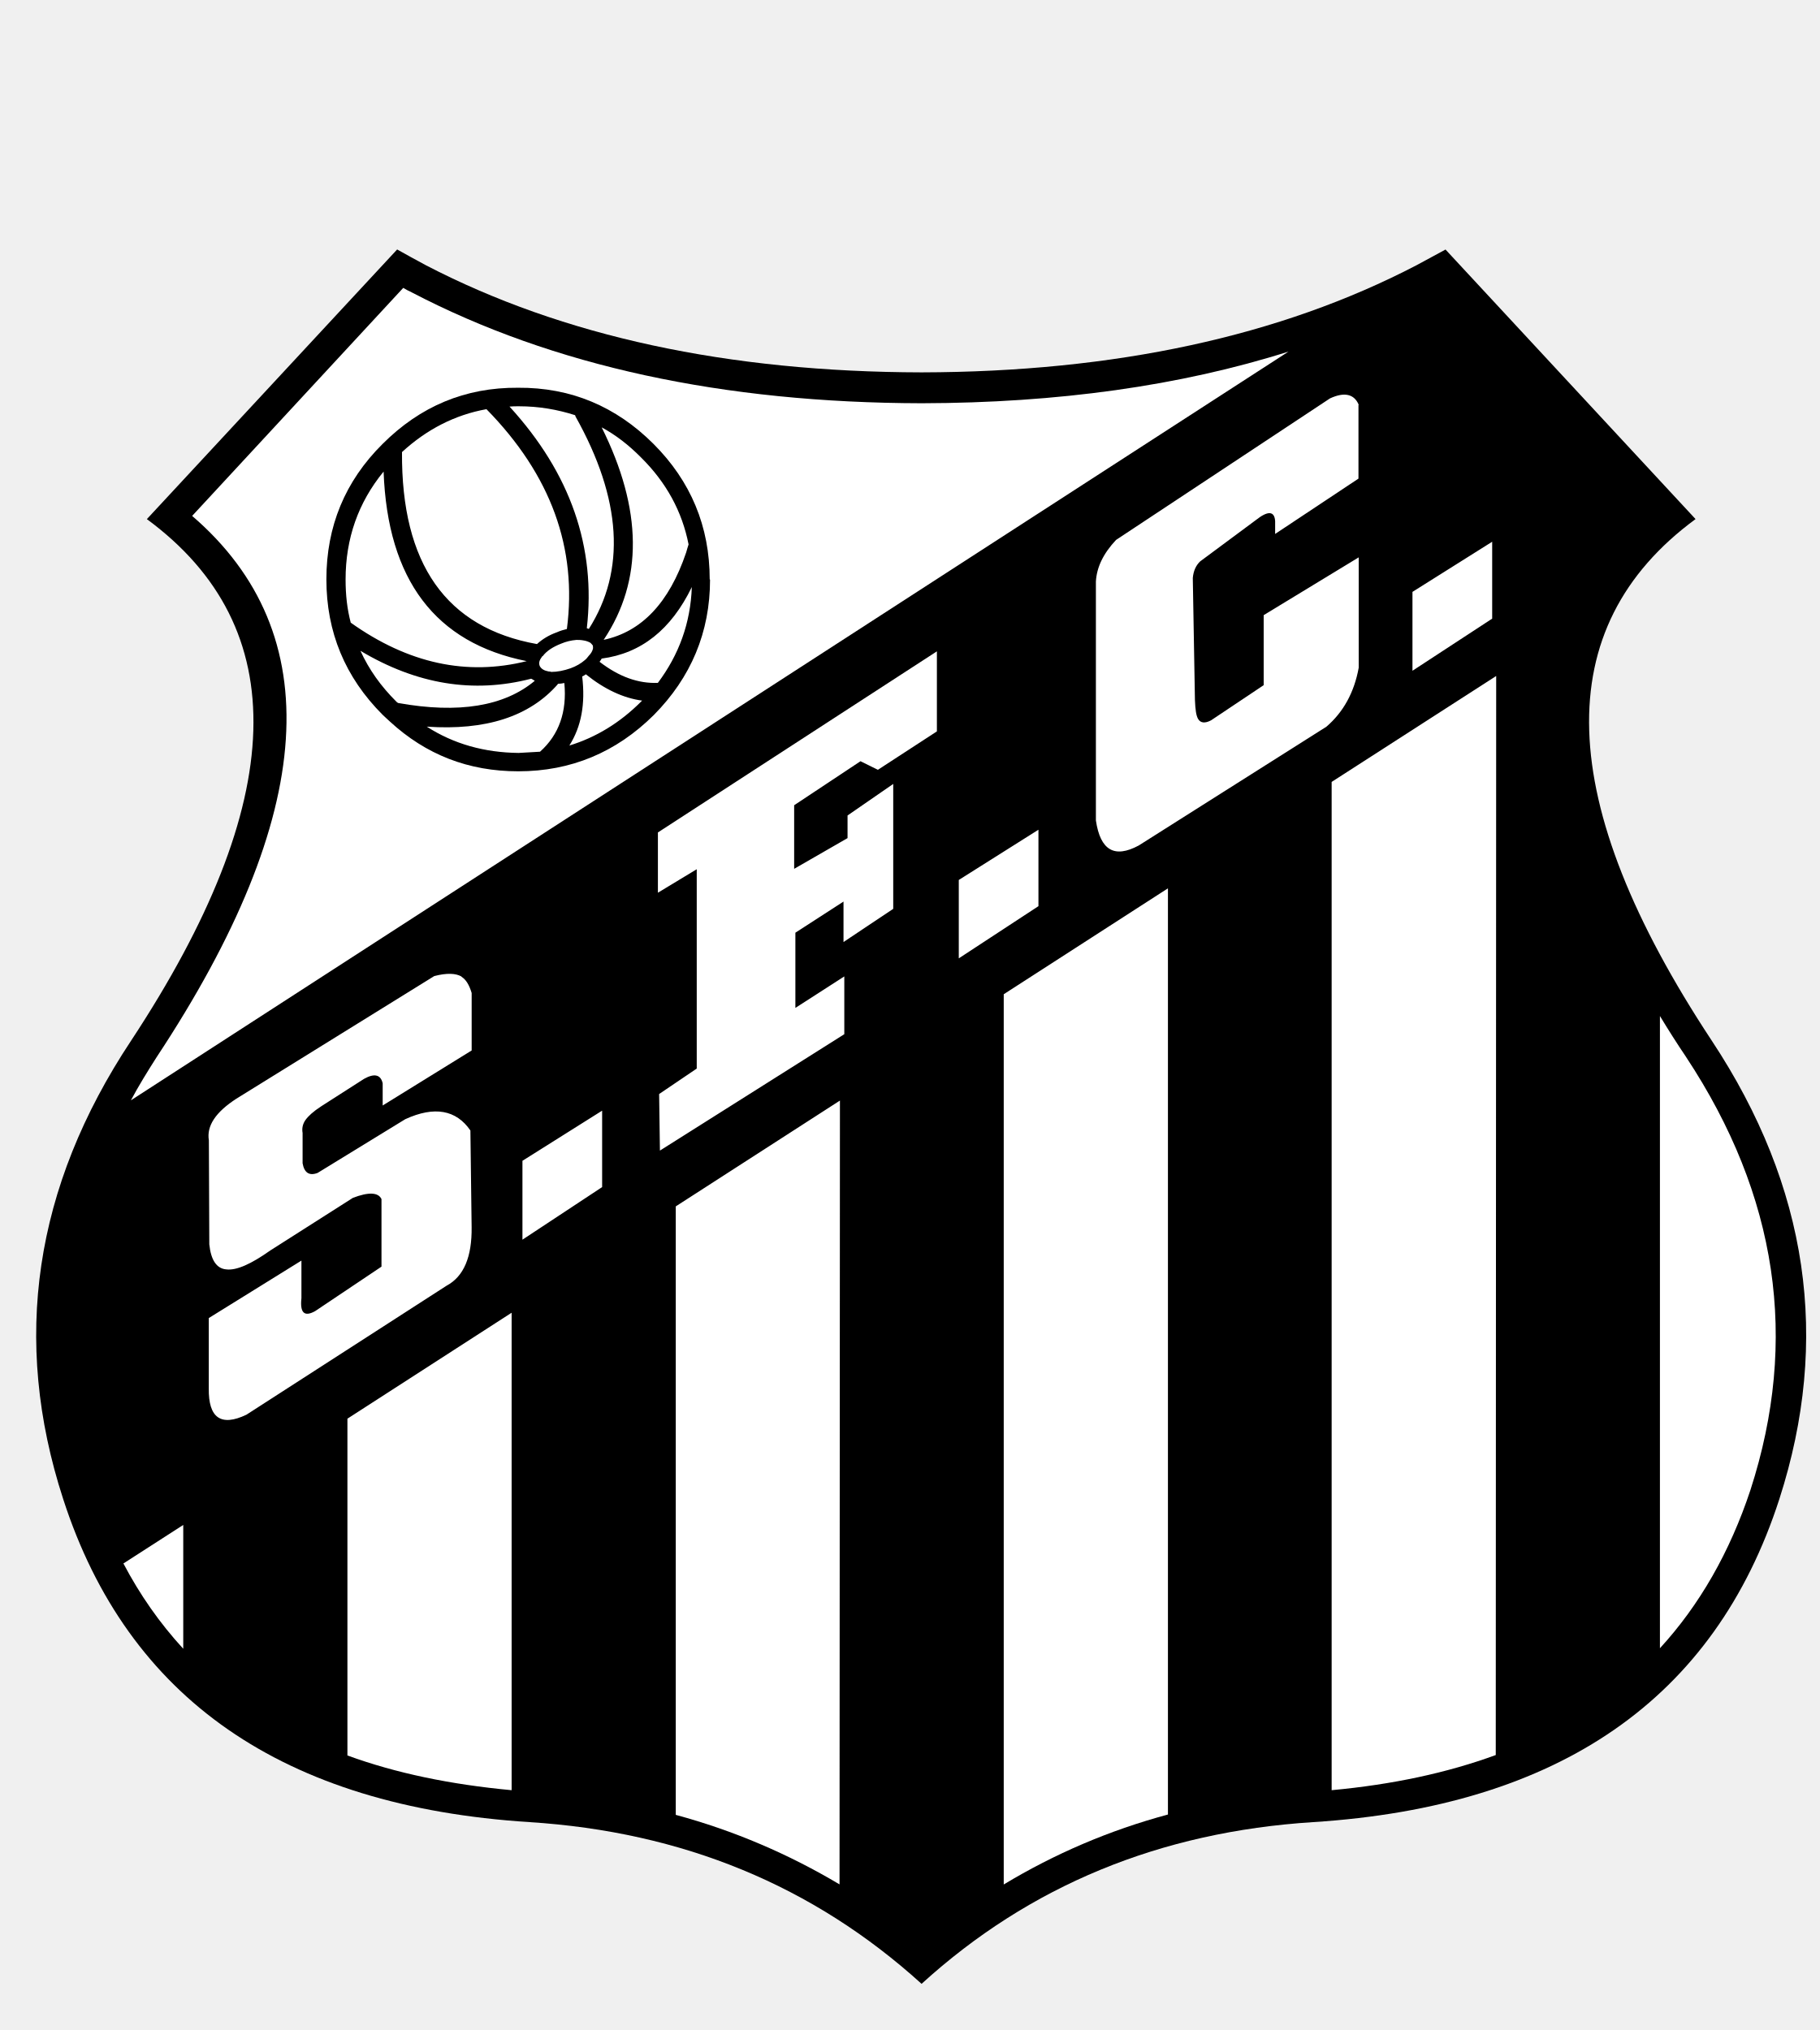
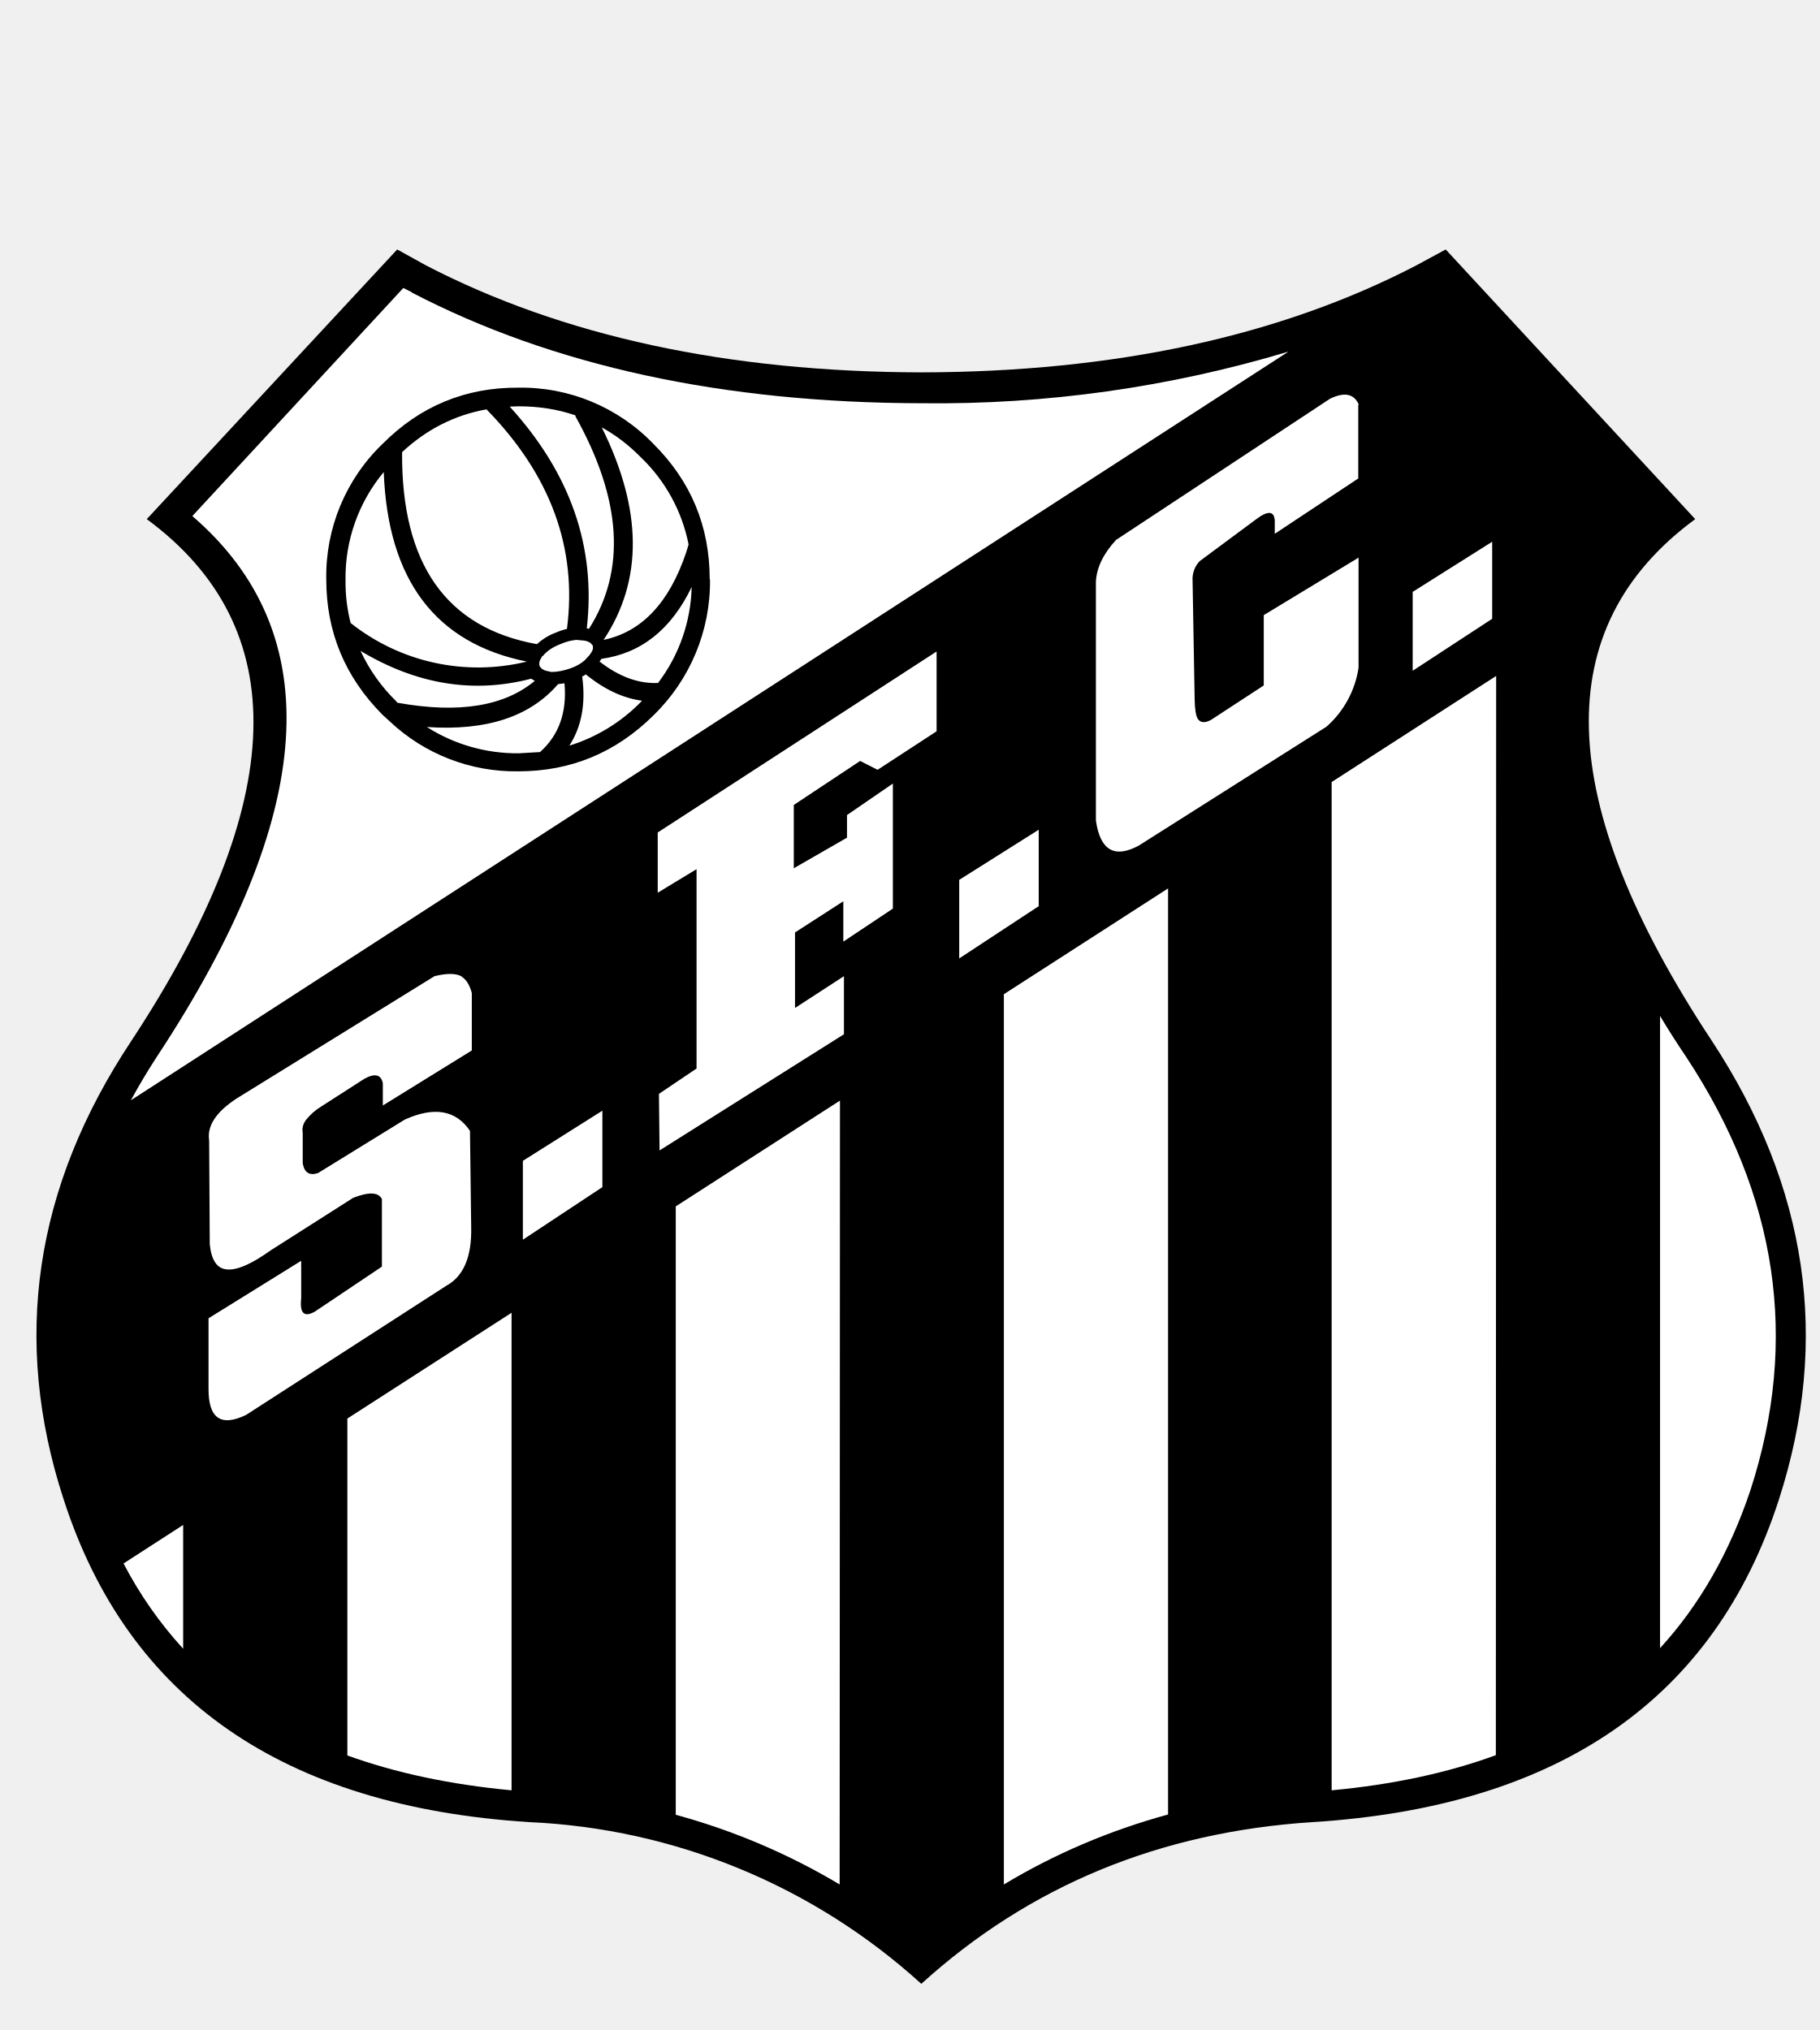
<svg xmlns="http://www.w3.org/2000/svg" viewBox="0 0 595 664">
-   <path d="M472.78 81.6l-9.53 5.16c-44.7 23.28-98.64 34.9-161.85 35.04-63.34-.13-117.3-11.76-162.12-35.04-3.18-1.72-6.35-3.44-9.4-5.16l-81.85 88.2c48.14 35.45 46.42 92.3-5.16 170.6-31.73 47.86-39.14 97.85-22.2 149.95C41.8 555.68 92.6 590.85 173.12 596c50.12 3.18 92.83 20.77 128.27 52.9 35.3-32.13 78-49.72 128.1-52.9 80.5-5.15 131.3-40.32 152.42-105.65 16.8-52.1 9.52-102.1-22.1-149.96-51.7-78.3-53.4-135.2-5.3-170.6l-81.8-88.2z" />
-   <path fill="#FFF" d="M134.65 95.62c-.93-.4-1.86-.92-2.78-1.45l-69.03 74.58c44.7 38.48 40.86 97.6-11.63 177.06-3 4.7-5.9 9.4-8.4 14.1L421.4 115c-35.44 11.23-75.5 16.8-119.94 16.9-65.05-.13-120.6-12.16-166.74-36.23m140 264.3L221 394.6v199.03c19.04 5.15 36.9 12.82 53.56 22.74l.13-256.4zm107.24-69.4l-53.7 34.64V616.4c16.67-10.05 34.53-17.72 53.7-22.88V290.52zM167.3 429.4l-53.68 34.64V574.2c15.87 5.8 33.72 9.5 53.7 11.36V429.4zM59.93 498.8l-19.57 12.6c5.42 10.3 11.9 19.56 19.57 27.9v-40.5zM489.3 221.12l-53.8 34.64v329.8c19.95-1.85 37.8-5.68 53.67-11.5l.14-352.94zm62.16 124.68c-3.04-4.48-5.95-9.1-8.6-13.47v206.8c12.96-14.13 22.88-31.46 29.62-51.82 15.87-49.1 8.86-96.2-21.02-141.5m-107.1-213.4c-1.47-3.5-4.64-4.3-9.4-2.1L365 176.6c-4.23 4.5-6.34 9-6.6 13.62v78.14c1.45 9.8 6.08 12.46 14 8.2l61.37-38.85c5.55-4.76 9.12-11.23 10.58-19.3v-36.1l-31.08 18.9v22.9l-17.2 11.5c-1.97 1.05-3.43.9-4.22-.4-.66-1.1-.93-3.05-1.06-6.22l-.7-39.93c.2-2.26 1-4.1 2.4-5.43l18.2-13.5c3.95-3.15 6.1-3.02 6.33.3v4.22l27.25-18.1v-24.1zM287.1 251.8l19.3-12.57v-26.18l-91.24 59.24V292l12.7-7.68v65.2l-12.3 8.33.26 18.5 60.3-38.07v-18.9l-16 10.3v-24.6l15.74-10.18v13.23l16.26-10.85v-40.86l-14.94 10.32v7.4l-17.46 10.05v-20.8l21.7-14.4m-84.5 139.3v-25l-26.06 16.4v25.8m142.7-117.66v25.64l26.05-17.07v-25m-188.7 48c-1.9-1.06-4.8-1.2-8.9-.13l-64.7 40.1c-6.75 4.38-9.8 8.87-9 13.64l.14 34c.53 5.17 2.4 7.95 5.56 8.2 3.3.4 8.04-1.7 14.4-6.2l27-17.2c5.12-1.96 8.3-1.83 9.35.4v22.1l-21.7 14.55c-3.56 1.98-5 .53-4.48-4.23v-12.3l-30.3 18.8v23.02c-.13 9.65 3.97 12.56 12.3 8.6l65.46-42.2c5.68-3.03 8.33-9.5 8.2-19.17l-.4-31.6c-4.63-6.75-11.77-8.07-21.3-3.7l-28.68 17.58c-2.78 1.06-4.37-.13-4.9-3.17v-9.9c-.26-1.45 0-2.9.93-4.23.93-1.3 2.5-2.76 5.16-4.5l14-8.97c3.32-1.86 5.44-1.46 6.1 1.45v7.26l29.1-18v-18.8c-.8-2.65-1.86-4.4-3.32-5.3M488 202.35V177.2l-26.07 16.4v25.8" />
-   <path d="M232.1 189.5c0-17.3-6.2-32.12-18.38-44.3-12.3-12.3-27.1-18.5-44.3-18.37-17.32-.13-32 6.08-44.3 18.38-12.3 12.2-18.38 27-18.38 44.3 0 17.2 6.1 32 18.4 44.3.78.7 1.57 1.5 2.37 2.2 11.8 10.86 25.7 16.28 42 16.28 17.2 0 32-6.2 44.3-18.4 12.18-12.3 18.4-27.1 18.4-44.3m-65.6-56.6c1.06-.1 2-.1 3.05-.1 6.6 0 12.56 1.05 18.38 2.9.15.13.15.26.15.4 15.2 27.1 16.53 50.4 4.37 69.55-.13-.13-.4-.13-.65-.26 3.04-26.45-5.3-50.65-25.26-72.47m21.8 76.3c.67 0 1.46 0 2.25.15.92.13 1.7.4 2.4.8.24.25.5.5.8.9v.15c0 .27.1.54 0 .93-.16.67-.56 1.47-1.35 2.26-.4.52-.8 1.05-1.33 1.45-1.2 1.04-2.77 1.97-4.6 2.63-2.27.8-4.4 1.2-6.37 1.2-.27-.14-.53-.14-.8-.14-1.45-.27-2.38-.8-2.9-1.72-.4-.9-.27-1.83.65-3.02 0 0 .14-.14.14-.28h.15c1.3-1.74 3.4-3.06 6.05-4.1 1.6-.68 3.3-1.07 4.9-1.2m-3.03-3.58c-1.2.3-2.1.55-3.3 1.08-2.64.94-4.75 2.26-6.5 3.85-29.7-5.3-44.4-26.2-44.14-62.8 8.05-7.4 17.3-12.18 27.62-14.03 21.15 21.56 29.74 45.5 26.3 71.94m39.8-27.7c-.27.8-.53 1.73-.8 2.66-5.55 16.4-14.54 25.9-26.97 28.55 12.97-19.4 12.7-42.7-.65-69.5 4.64 2.5 8.87 5.8 12.83 9.8 8.3 8.2 13.48 17.7 15.6 28.53M210 229.16l-.4.4c-6.9 6.88-14.7 11.64-23.4 14.3 3.94-6.23 5.27-13.63 4.2-22.6.4-.16.8-.4 1.2-.7 6.08 4.9 12.3 7.8 18.38 8.6m-13.9-12.7c.27-.4.53-.65.67-1.04 12.97-1.7 22.75-9.5 29.5-23.4-.4 11.77-4.24 22.2-11.1 31.34-6.36.27-12.7-1.98-19.05-6.88M173.7 222c.4.15.66.4 1.2.68-9.93 8.32-24.87 10.83-44.7 7.26-.27-.13-.4-.26-.54-.4-5.17-5.15-9-10.57-11.78-16.66 18.4 10.98 36.9 14.02 55.8 9.13m8.73 1.8v-.14c.7 0 1.5-.13 2.15-.26.9 9.4-1.74 16.92-7.95 22.47-2.26.14-4.64.28-7 .4-11.13-.12-21.18-2.9-30.04-8.6 19.3 1.33 33.6-3.3 42.85-13.87m-67.7-20.1c-1.2-4.5-1.7-9.14-1.7-14.16 0-13.36 4.1-25.13 12.43-35.3 1.3 35.43 16.93 56.06 46.8 62-19.56 4.9-38.73.8-57.5-12.55" />
+   <path d="m472.8 81.6-9.6 5.2q-67 34.8-161.8 35-95-.2-162.1-35l-9.4-5.2L48 169.8q72.2 53.2-5 170.6-47.7 71.8-22.2 150Q52.4 588.3 173 596a204 204 0 0 1 128.3 52.9q53-48.1 128-52.9 120.9-7.6 152.5-105.6 25.2-78.2-22-150-77.6-117.5-5.4-170.6z" />
+   <path fill="#fff" d="m134.7 95.6-2.8-1.4-69 74.6q67 57.7-11.7 177a209 209 0 0 0-8.4 14.1L421.4 115a400 400 0 0 1-120 16.9q-97.5-.2-166.7-36.2m140 264.3L221 394.6v199q28.5 7.8 53.6 22.8zM382 290.6l-53.7 34.6v291.2q24.9-15 53.7-22.9zM167.3 429.4 113.6 464v110.2q23.8 8.6 53.7 11.4zM59.9 498.8l-19.5 12.6a131 131 0 0 0 19.5 27.9zm429.4-277.7-53.8 34.7v329.8q30-2.8 53.7-11.5zm62.2 124.7q-4.6-6.8-8.6-13.5v206.8q19.4-21.2 29.6-51.8 23.8-73.5-21-141.5M444.4 132.4q-2.3-5.4-9.4-2l-70 46.2q-6.2 6.7-6.6 13.6v78.2q2.1 14.6 14 8.2l61.4-38.9a32 32 0 0 0 10.5-19.3v-36l-31 18.8v23L396 235.5q-3 1.6-4.3-.4-.9-1.5-1-6.2l-.7-40q.3-3.3 2.4-5.4l18.2-13.5q6-4.6 6.3.3v4.3l27.3-18.1v-24.1zM287 251.8l19.3-12.6v-26.1l-91.2 59.2V292l12.7-7.7v65.2l-12.3 8.3.2 18.5 60.3-38v-19l-16 10.4V305l15.8-10.2V308l16.2-10.8v-40.9l-15 10.3v7.4l-17.4 10v-20.7l21.7-14.4M197 388.3v-25l-26 16.4v25.8m142.7-117.7v25.7l26-17.1v-25m-188.7 48q-2.8-1.6-8.9-.1l-64.7 40q-10.1 6.6-9 13.7l.2 34q.8 7.8 5.5 8.2 4.9.6 14.4-6.2l27-17.2q7.7-3 9.4.4v22.1L103 429q-5.3 3-4.5-4.3v-12.3l-30.3 18.8v23q-.1 14.6 12.3 8.6l65.4-42.2q8.5-4.6 8.2-19.1l-.4-31.6q-6.9-10.2-21.3-3.7L104 383.7q-4.2 1.4-5-3.2v-10q-.4-2.1 1-4.1a19 19 0 0 1 5.1-4.5l14-9q5.2-2.9 6.1 1.4v7.3l29.1-18v-18.8q-1.1-4-3.3-5.3m337-117.1v-25.2l-26 16.4v25.8" />
+   <path d="M232.1 189.5q0-26-18.4-44.3a60 60 0 0 0-44.3-18.4q-25.9-.1-44.3 18.4a60 60 0 0 0-18.4 44.3q0 25.8 18.4 44.3l2.4 2.2a60 60 0 0 0 42 16.3q25.8 0 44.3-18.4a61 61 0 0 0 18.4-44.3M166.6 133l3-.1q9.9 0 18.4 2.9.3.1.2.4 22.7 40.7 4.4 69.5l-.7-.2q4.6-39.8-25.2-72.5m21.8 76.3 2.2.2q1.4.1 2.4.8l.8.9v1.1q-.3 1-1.3 2.2l-1.4 1.5q-1.8 1.6-4.6 2.6-3.4 1.2-6.3 1.2l-.8-.2q-2.2-.3-3-1.7-.5-1.3.7-3l.1-.3h.2q2-2.5 6-4a16 16 0 0 1 5-1.3m-3-3.6q-1.8.4-3.4 1.1a19 19 0 0 0-6.5 3.9q-44.5-8-44.1-62.8 12-11.2 27.6-14 31.5 32.2 26.3 71.9m39.8-27.7-.8 2.6q-8.3 24.7-27 28.6 19.4-29.2-.6-69.5 6.9 3.8 12.8 9.8a54 54 0 0 1 15.6 28.5m-15.2 51-.4.5a56 56 0 0 1-23.4 14.3q6-9.3 4.2-22.6l1.2-.7q9.1 7.4 18.4 8.6m-14-12.7.7-1q19.5-2.7 29.5-23.5a54 54 0 0 1-11 31.4q-9.6.4-19.1-7m-22.4 5.6 1.2.7q-15 12.5-44.7 7.2-.4 0-.5-.4a56 56 0 0 1-11.8-16.6q27.5 16.5 55.8 9.1m8.7 1.8 2.2-.3q1.3 14.2-8 22.5l-7 .4a55 55 0 0 1-30-8.6q29 2 42.8-13.9m-67.7-20a54 54 0 0 1-1.7-14.2 54 54 0 0 1 12.5-35.3q2 53 46.8 62a67 67 0 0 1-57.6-12.6" />
</svg>
